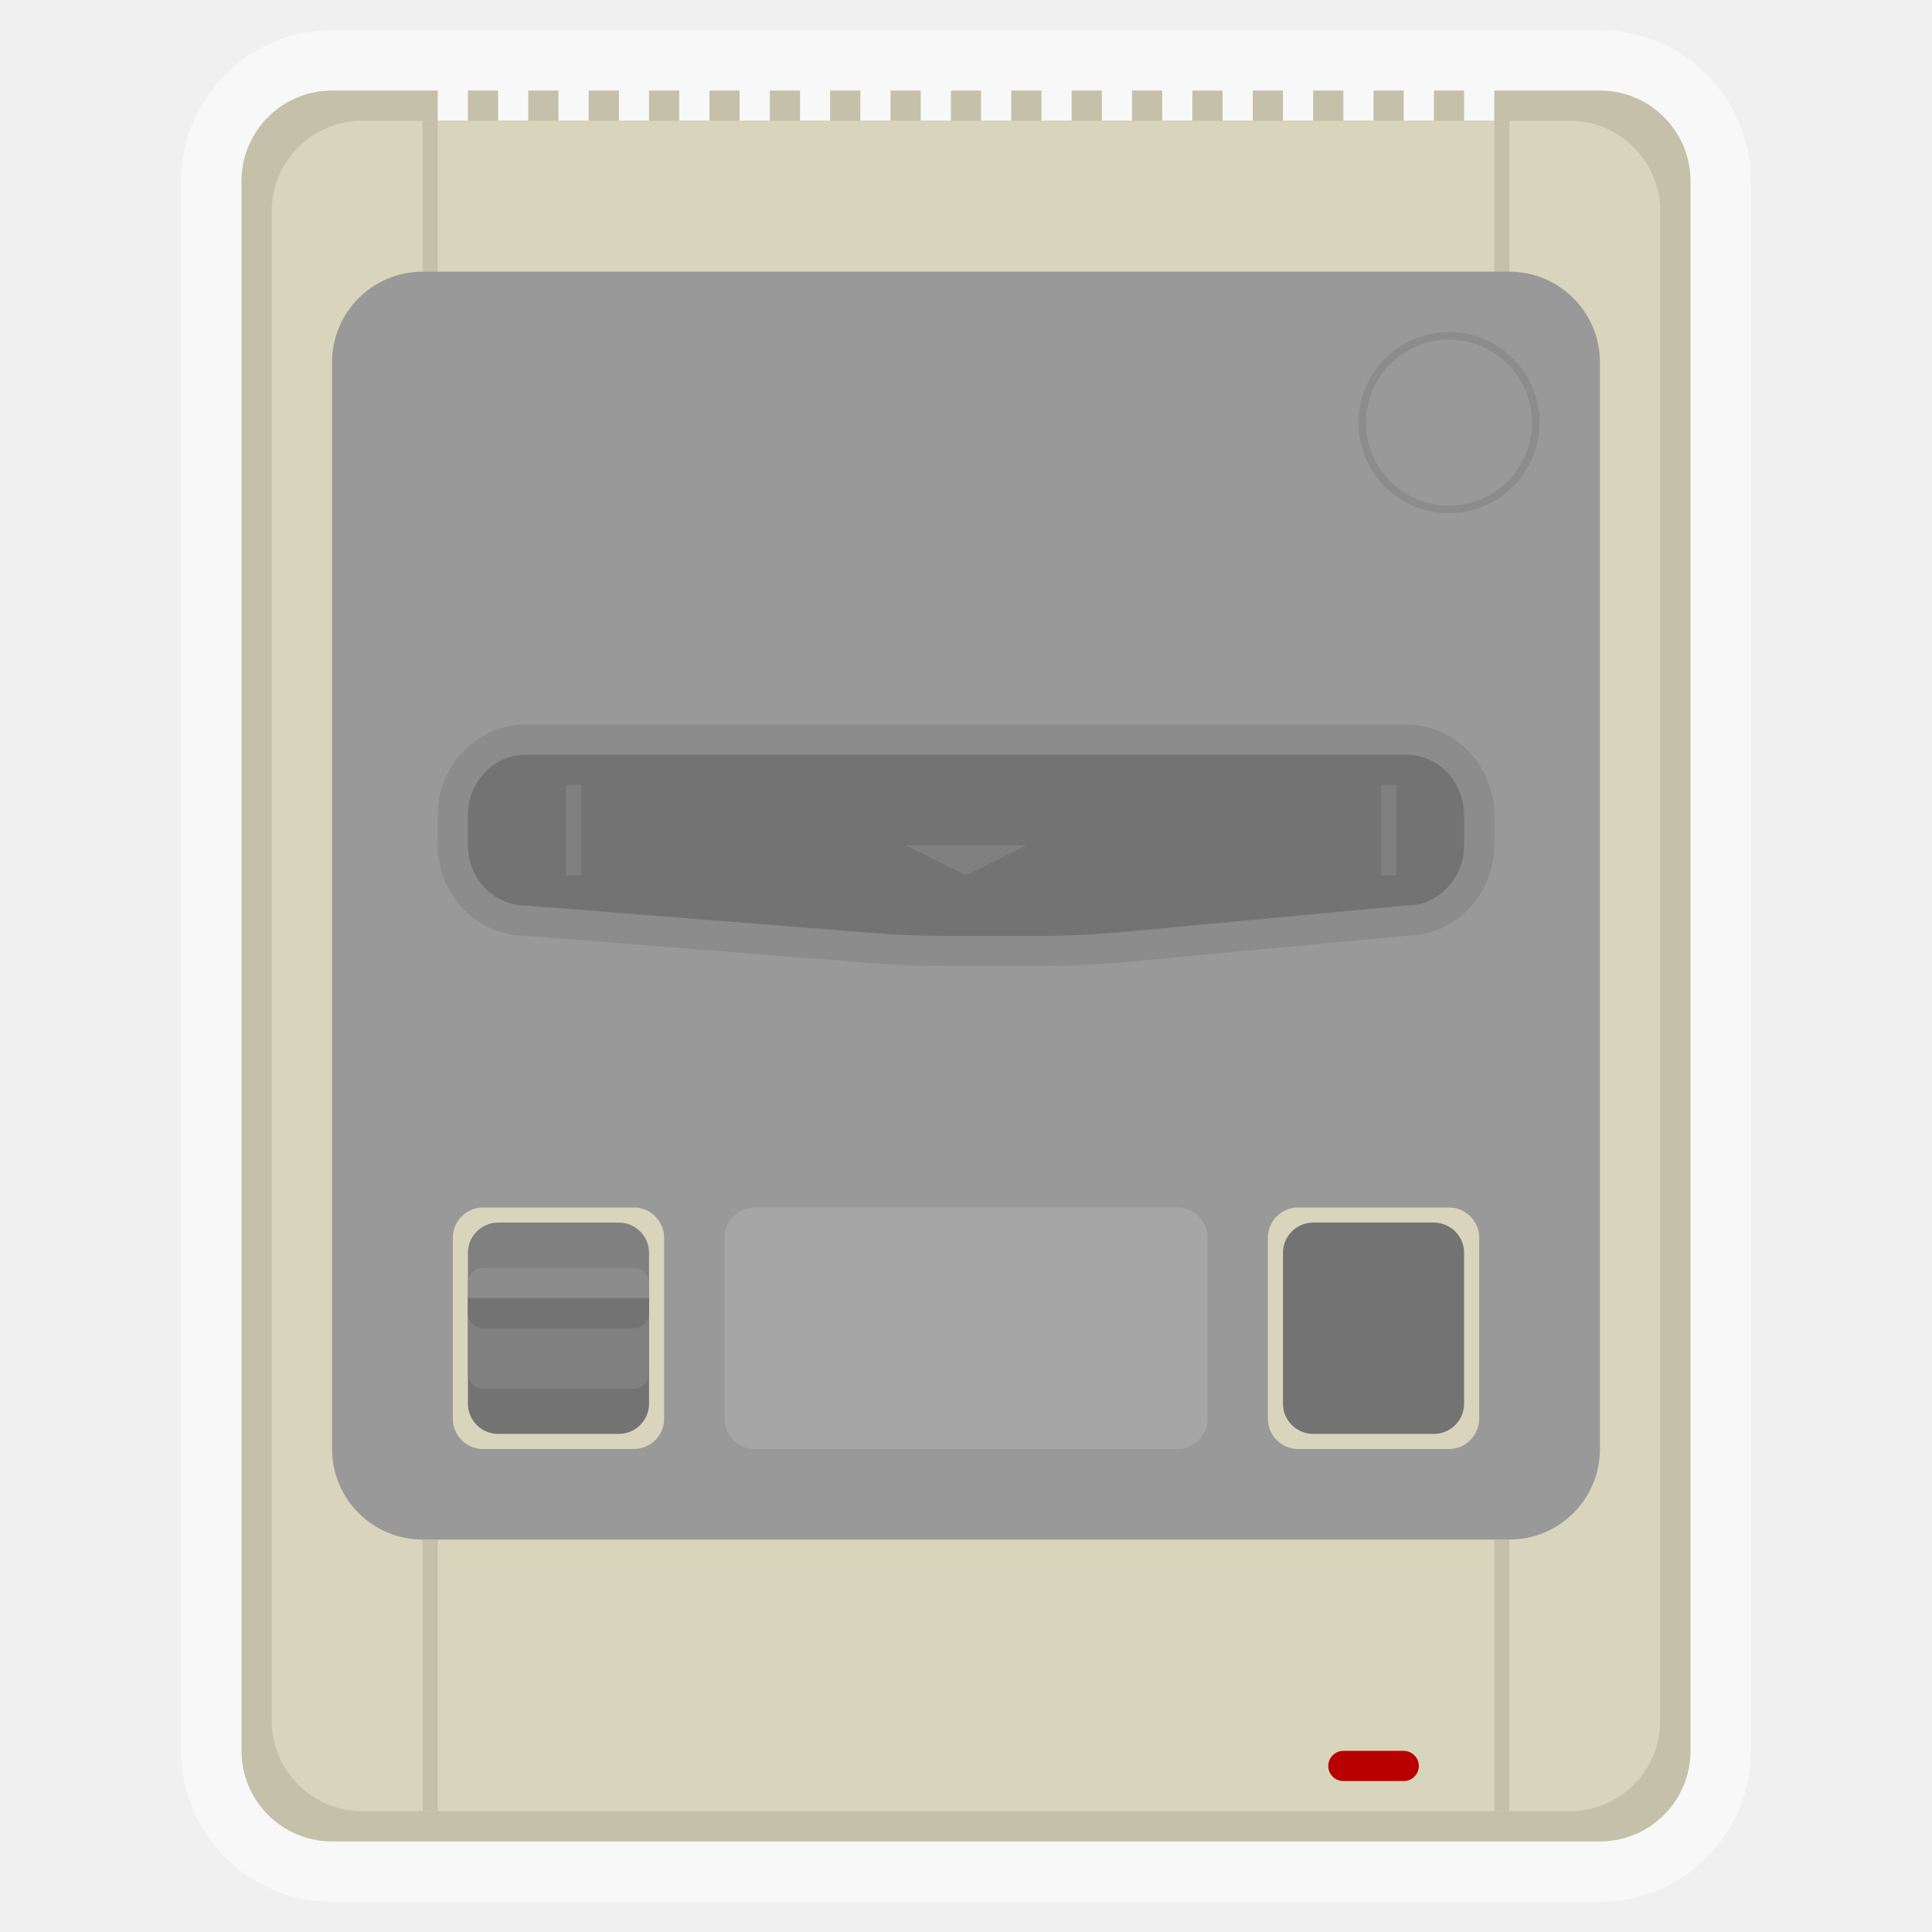
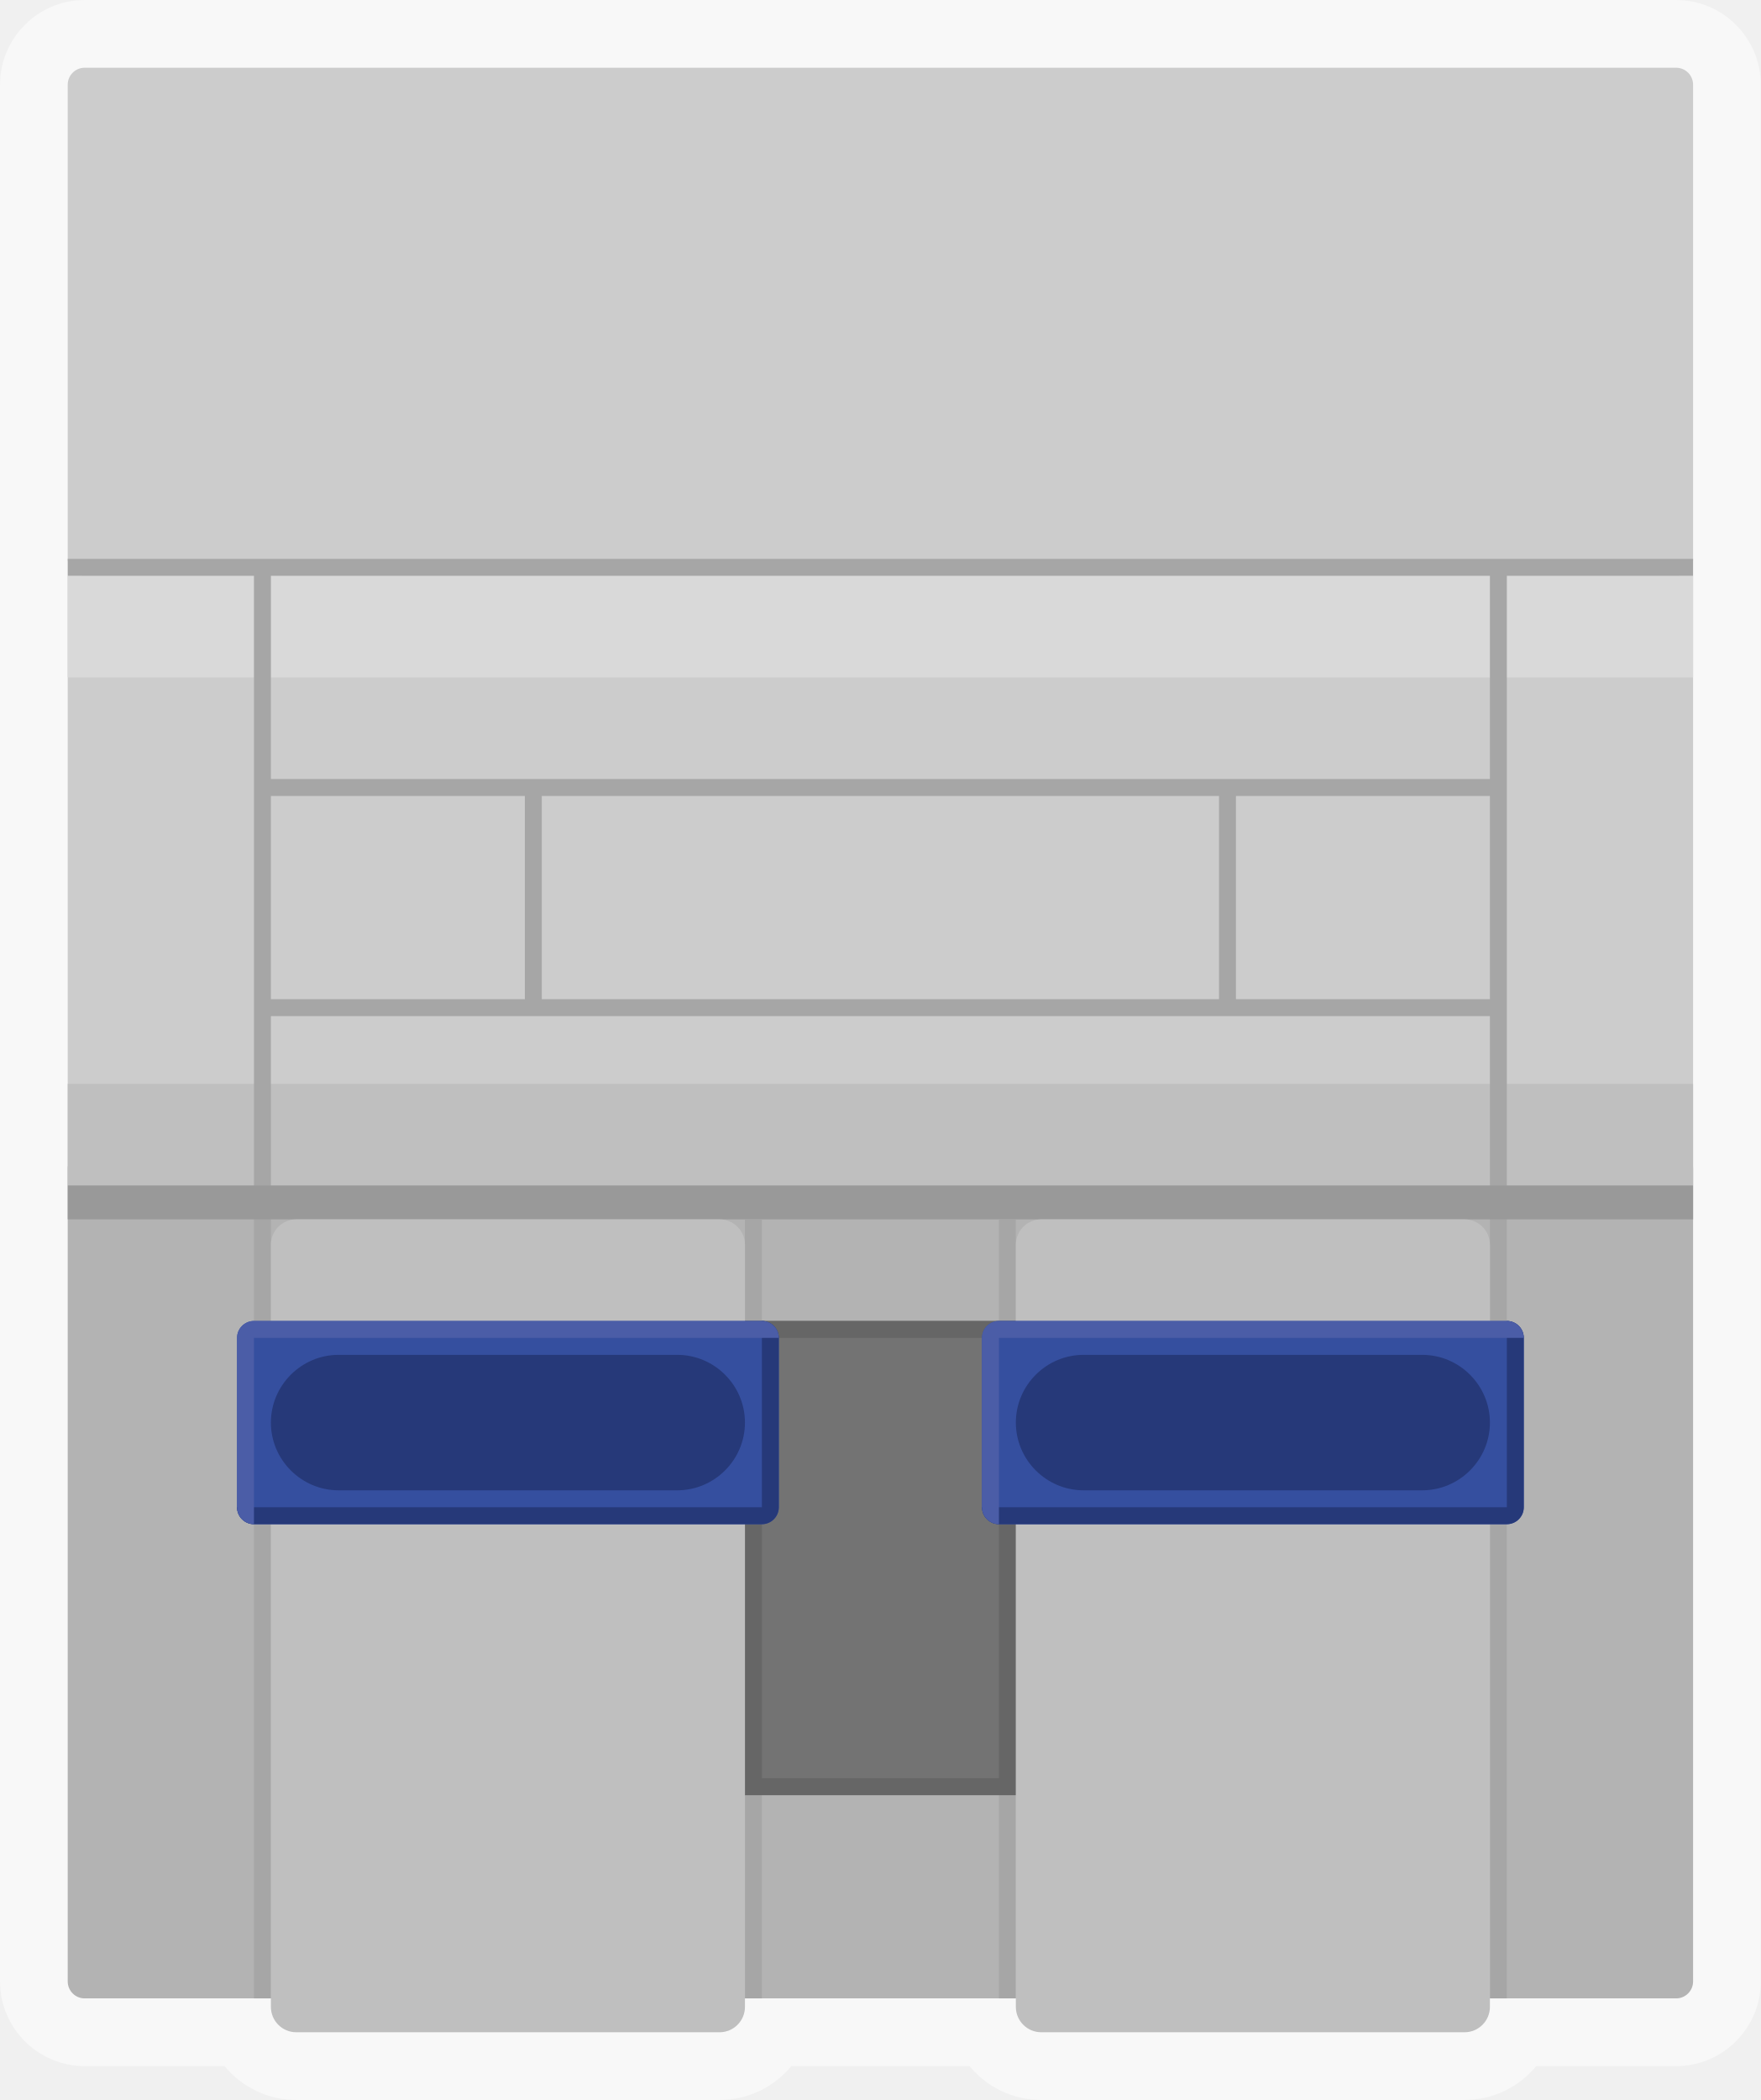
- <svg xmlns="http://www.w3.org/2000/svg" enable-background="new 0 0 256 256" viewBox="0 0 256 256">
-   <path d="m212 4h-10-8-8-8-8-8-8-8-8-8-8-8-8-8-8-8-8-8-8-14c-11.028 0-20 8.972-20 20v208c0 11.028 8.972 20 20 20h168c11.028 0 20-8.972 20-20v-208c0-11.028-8.972-20-20-20z" fill="#fff" opacity=".5" />
-   <path d="m212 12h-14v4h-4v-4h-4v4h-4v-4h-4v4h-4v-4h-4v4h-4v-4h-4v4h-4v-4h-4v4h-4v-4h-4v4h-4v-4h-4v4h-4v-4h-4v4h-4v-4h-4v4h-4v-4h-4v4h-4v-4h-4v4h-4v-4h-4v4h-4v-4h-4v4h-4v-4h-4v4h-4v-4h-4v4h-4v-4h-4v4h-4v-4h-4v4h-4v-4h-14c-6.627 0-12 5.373-12 12v208c0 6.627 5.373 12 12 12h168c6.627 0 12-5.373 12-12v-208c0-6.627-5.373-12-12-12z" fill="#c4c0aa" />
-   <path d="m208 240h-160c-6.627 0-12-5.373-12-12v-200c0-6.627 5.373-12 12-12h160c6.627 0 12 5.373 12 12v200c0 6.627-5.373 12-12 12z" fill="#d9d4bc" />
-   <path d="m56 16h2v224h-2z" fill="#c4c0aa" />
-   <path d="m198 16h2v224h-2z" fill="#c4c0aa" />
-   <path d="m200 204h-144c-6.627 0-12-5.373-12-12v-144c0-6.627 5.373-12 12-12h144c6.627 0 12 5.373 12 12v144c0 6.627-5.373 12-12 12z" fill="#999" />
-   <path d="m84 192h-20c-2.2 0-4-1.8-4-4v-24c0-2.2 1.8-4 4-4h20c2.2 0 4 1.8 4 4v24c0 2.2-1.8 4-4 4z" fill="#d9d4bc" />
-   <path d="m192 192h-20c-2.2 0-4-1.8-4-4v-24c0-2.2 1.8-4 4-4h20c2.2 0 4 1.8 4 4v24c0 2.2-1.8 4-4 4z" fill="#d9d4bc" />
-   <path d="m156 192h-56c-2.2 0-4-1.8-4-4v-24c0-2.2 1.8-4 4-4h56c2.2 0 4 1.8 4 4v24c0 2.2-1.8 4-4 4z" fill="#a6a6a6" />
-   <path d="m190 190h-16c-2.2 0-4-1.8-4-4v-20c0-2.2 1.8-4 4-4h16c2.2 0 4 1.8 4 4v20c0 2.2-1.8 4-4 4z" fill="#737373" />
-   <path d="m186.333 96h-116.666c-6.417 0-11.667 5.4-11.667 12v4c0 6.6 5.25 12 11.667 12l45.79 3.623c3.176.251 6.359.377 9.544.377h12.909c3.761 0 7.521-.175 11.267-.526l37.156-3.474c6.417 0 11.667-5.4 11.667-12v-4c0-6.6-5.25-12-11.667-12z" fill="#8c8c8c" />
-   <path d="m186.333 100c4.227 0 7.667 3.589 7.667 8v4c0 4.411-3.439 8-7.667 8h-.187l-.186.017-37.156 3.474c-3.607.337-7.272.508-10.894.508h-12.909c-3.066 0-6.171-.123-9.229-.365l-45.79-3.623-.157-.011h-.158c-4.227 0-7.667-3.589-7.667-8v-4c0-4.411 3.439-8 7.667-8z" fill="#737373" />
-   <path d="m75 104h2v12h-2z" fill="#808080" />
-   <path d="m183 104h2v12h-2z" fill="#808080" />
-   <path d="m192 45c6.065 0 11 4.935 11 11s-4.935 11-11 11-11-4.935-11-11 4.935-11 11-11m0-1c-6.627 0-12 5.373-12 12s5.373 12 12 12 12-5.373 12-12-5.373-12-12-12z" fill="#8c8c8c" />
-   <path d="m186 236h-8c-1.1 0-2-.9-2-2 0-1.1.9-2 2-2h8c1.1 0 2 .9 2 2 0 1.1-.9 2-2 2z" fill="#b80000" />
-   <path d="m82 190h-16c-2.2 0-4-1.8-4-4v-14c0-2.2 1.8-4 4-4h16c2.2 0 4 1.8 4 4v14c0 2.2-1.8 4-4 4z" fill="#737373" />
-   <path d="m84 184h-20c-1.1 0-2-.9-2-2v-16c0-2.2 1.8-4 4-4h16c2.2 0 4 1.8 4 4v16c0 1.1-.9 2-2 2z" fill="#808080" />
-   <path d="m86 172v-2c0-1.1-.9-2-2-2h-20c-1.1 0-2 .9-2 2v2z" fill="#8c8c8c" />
-   <path d="m62 172v2c0 1.1.9 2 2 2h20c1.1 0 2-.9 2-2v-2z" fill="#737373" />
-   <path d="m120 112h16l-8 4z" fill="#808080" />
+ <svg xmlns="http://www.w3.org/2000/svg" height="330.667" viewBox="0 0 277.333 330.667" width="277.333">
+   <clipPath id="a">
+     <path d="m0 256h256v-256h-256z" />
+   </clipPath>
+   <clipPath id="b">
+     <path d="m24 252h208v-248h-208z" />
+   </clipPath>
+   <g clip-path="url(#a)" transform="matrix(1.333333 0 0 -1.333333 -32 336)">
+     <g clip-path="url(#b)" opacity=".5">
+       <path d="m0 0h-188c-5.514 0-10-4.486-10-10v-56-2-72-4-90c0-5.514 4.486-10 10-10h16.521c2.019-2.441 5.071-4 8.479-4h50c3.408 0 6.46 1.559 8.479 4h21.042c2.019-2.441 5.071-4 8.479-4h50c3.408 0 6.46 1.559 8.479 4h16.521c5.514 0 10 4.486 10 10v90 4 72 2 56c0 5.514-4.486 10-10 10" fill="#fff" transform="translate(222 252)" />
+     </g>
+     <path d="m0 0h-188c-1.104 0-2-.896-2-2v-56c0-1.104.896-2 2-2h188c1.104 0 2 .896 2 2v56c0 1.104-.896 2-2 2" fill="#ccc" transform="translate(222 244)" />
+     <path d="m0 0h-188c-1.104 0-2 .896-2 2v96c0 1.104.896 2 2 2h188c1.104 0 2-.896 2-2v-96c0-1.104-.896-2-2-2" fill="#b3b3b3" transform="translate(222 16)" />
+     <path d="m224 184h-192v-72h192z" fill="#ccc" />
+     <path d="m224 172h-192v12h192z" fill="#d9d9d9" />
+     <path d="m224 112h-192v12h192z" fill="#bfbfbf" />
+     <path d="m0 0h-84-30v24h144v-24zm0-2h30v-24h-30zm-82 0h80v-24h-80zm-32 0h30v-24h-30zm-24 28v-2h22v-24-28-116h2v116h30 84 30v-116h2v116 28 24h22v2z" fill="#a6a6a6" transform="translate(170 160)" />
+     <path d="m224 108h-192v4h192z" fill="#999" />
+     <path d="m114 16h-2v92h2z" fill="#a6a6a6" />
+     <path d="m144 16h-2v92h2z" fill="#a6a6a6" />
+     <path d="m144 40h-32v56h32z" fill="#737373" />
+     <path d="m144 96h-32v-56h32zm-2-54h-28v52h28z" fill="#666" />
+     <path d="m0 0h-20c-2.2 0-4 1.8-4 4v24c0 2.2 1.8 4 4 4h20c2.2 0 4-1.8 4-4v-24c0-2.2-1.8-4-4-4" fill="#bfbfbf" transform="translate(84 64)" />
+     <path d="m0 0h-20c-2.2 0-4 1.8-4 4v24c0 2.2 1.8 4 4 4h20c2.2 0 4-1.8 4-4v-24c0-2.2-1.8-4-4-4" fill="#bfbfbf" transform="translate(192 64)" />
+     <path d="m0 0h-16c-2.2 0-4 1.8-4 4v14c0 2.2 1.8 4 4 4h16c2.2 0 4-1.8 4-4v-14c0-2.2-1.8-4-4-4" fill="#737373" transform="translate(82 66)" />
+     <path d="m0 0h-16c-2.2 0-4 1.8-4 4v20c0 2.2 1.8 4 4 4h16c2.2 0 4-1.8 4-4v-20c0-2.2-1.8-4-4-4" fill="#737373" transform="translate(190 66)" />
+     <path d="m0 0h-20c-1.1 0-2 .9-2 2v16c0 2.2 1.8 4 4 4h16c2.2 0 4-1.8 4-4v-16c0-1.1-.9-2-2-2" fill="#808080" transform="translate(84 72)" />
+     <path d="m0 0v2c0 1.1-.9 2-2 2h-20c-1.1 0-2-.9-2-2v-2z" fill="#8c8c8c" transform="translate(86 84)" />
+     <path d="m0 0v-2c0-1.1.9-2 2-2h20c1.1 0 2 .9 2 2v2z" fill="#737373" transform="translate(62 84)" />
+     <path d="m0 0h-50c-1.657 0-3 1.343-3 3v90c0 1.657 1.343 3 3 3h50c1.657 0 3-1.343 3-3v-90c0-1.657-1.343-3-3-3" fill="#bfbfbf" transform="translate(109 12)" />
+     <path d="m0 0h-50c-1.657 0-3 1.343-3 3v90c0 1.657 1.343 3 3 3h50c1.657 0 3-1.343 3-3v-90c0-1.657-1.343-3-3-3" fill="#bfbfbf" transform="translate(197 12)" />
+     <path d="m0 0h-60c-1.104 0-2 .896-2 2v20c0 1.104.896 2 2 2h60c1.104 0 2-.896 2-2v-20c0-1.104-.896-2-2-2" fill="#354f9f" transform="translate(114 72)" />
+     <path d="m0 0h-40c-4.4 0-8 3.6-8 8s3.6 8 8 8h40c4.4 0 8-3.6 8-8s-3.6-8-8-8" fill="#263979" transform="translate(104 76)" />
+     <path d="m0 0h-60c-1.104 0-2 .896-2 2v20c0 1.104.896 2 2 2h60c1.104 0 2-.896 2-2v-20c0-1.104-.896-2-2-2" fill="#354f9f" transform="translate(202 72)" />
+     <path d="m0 0h-40c-4.4 0-8 3.6-8 8s3.6 8 8 8h40c4.4 0 8-3.6 8-8s-3.6-8-8-8" fill="#263979" transform="translate(192 76)" />
+     <path d="m0 0v-22h-62c0-1.104.896-2 2-2h60c1.104 0 2 .896 2 2v20c0 1.104-.896 2-2 2" fill="#263979" transform="translate(114 96)" />
+     <path d="m0 0h-60c-1.104 0-2-.896-2-2v-20c0-1.104.896-2 2-2v22h62c0 1.104-.896 2-2 2" fill="#4b5da7" transform="translate(114 96)" />
+     <path d="m0 0v-22h-62c0-1.104.896-2 2-2h60c1.104 0 2 .896 2 2v20c0 1.104-.896 2-2 2" fill="#263979" transform="translate(202 96)" />
+     <path d="m0 0h-60c-1.104 0-2-.896-2-2v-20c0-1.104.896-2 2-2v22h62c0 1.104-.896 2-2 2" fill="#4b5da7" transform="translate(202 96)" />
+   </g>
</svg>
